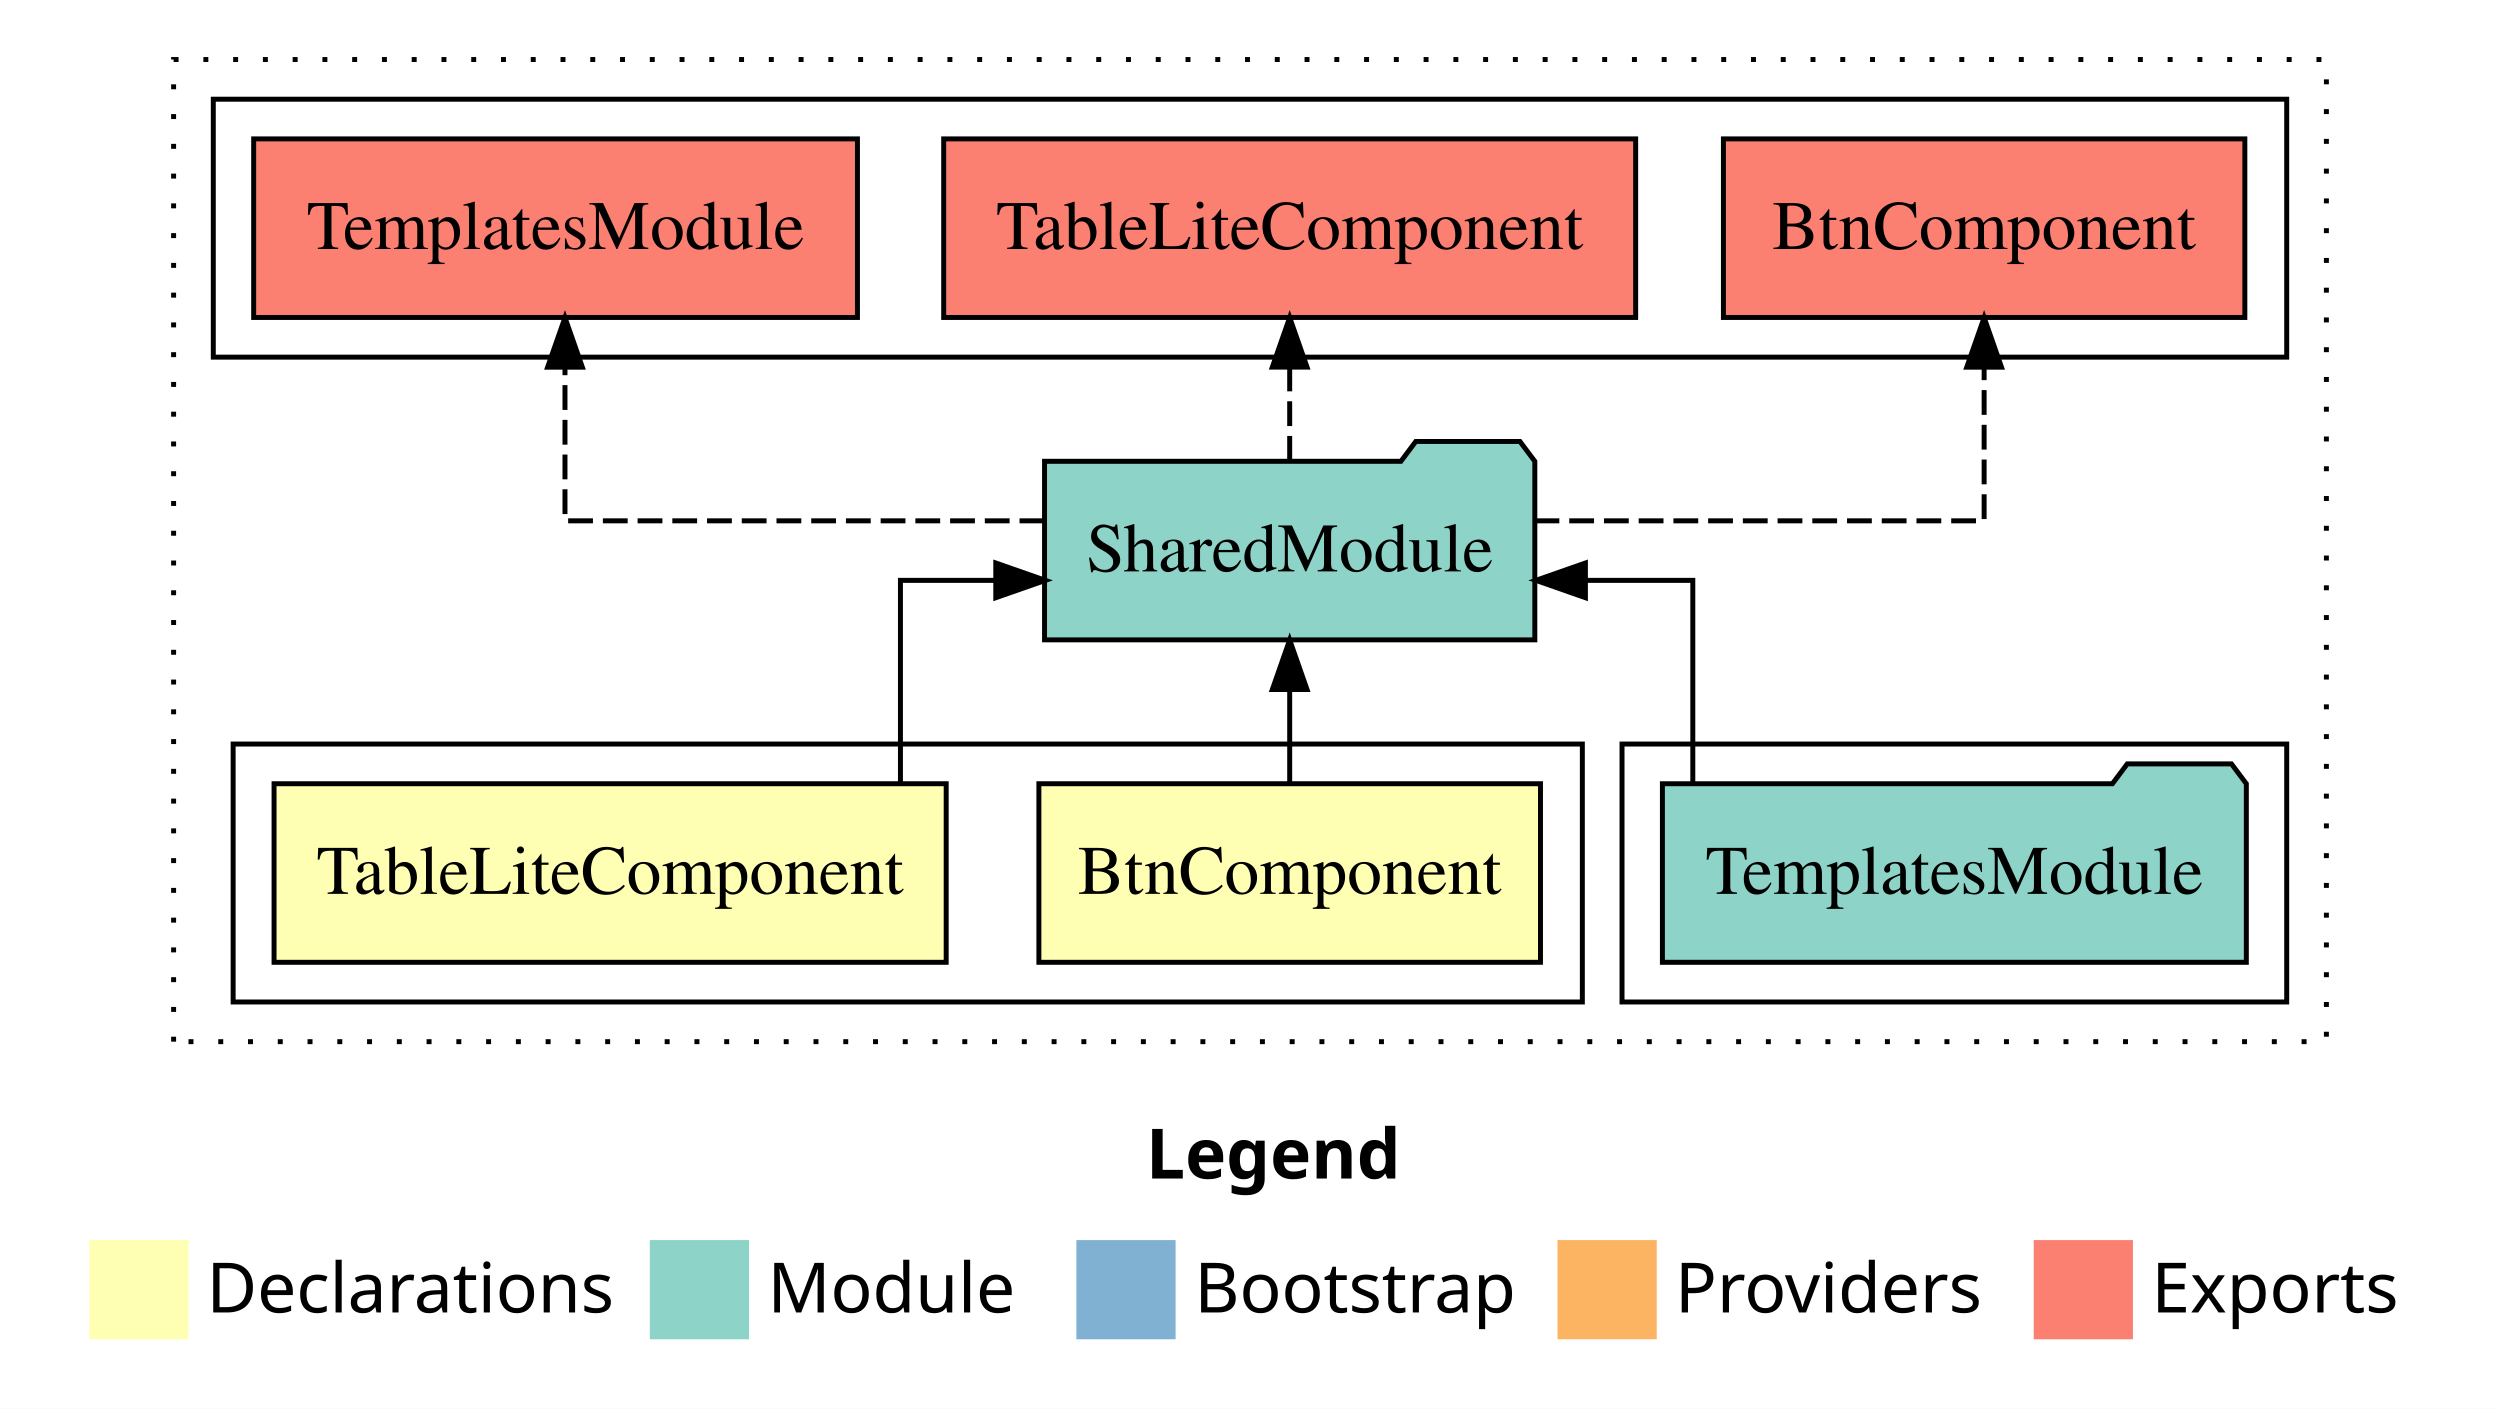
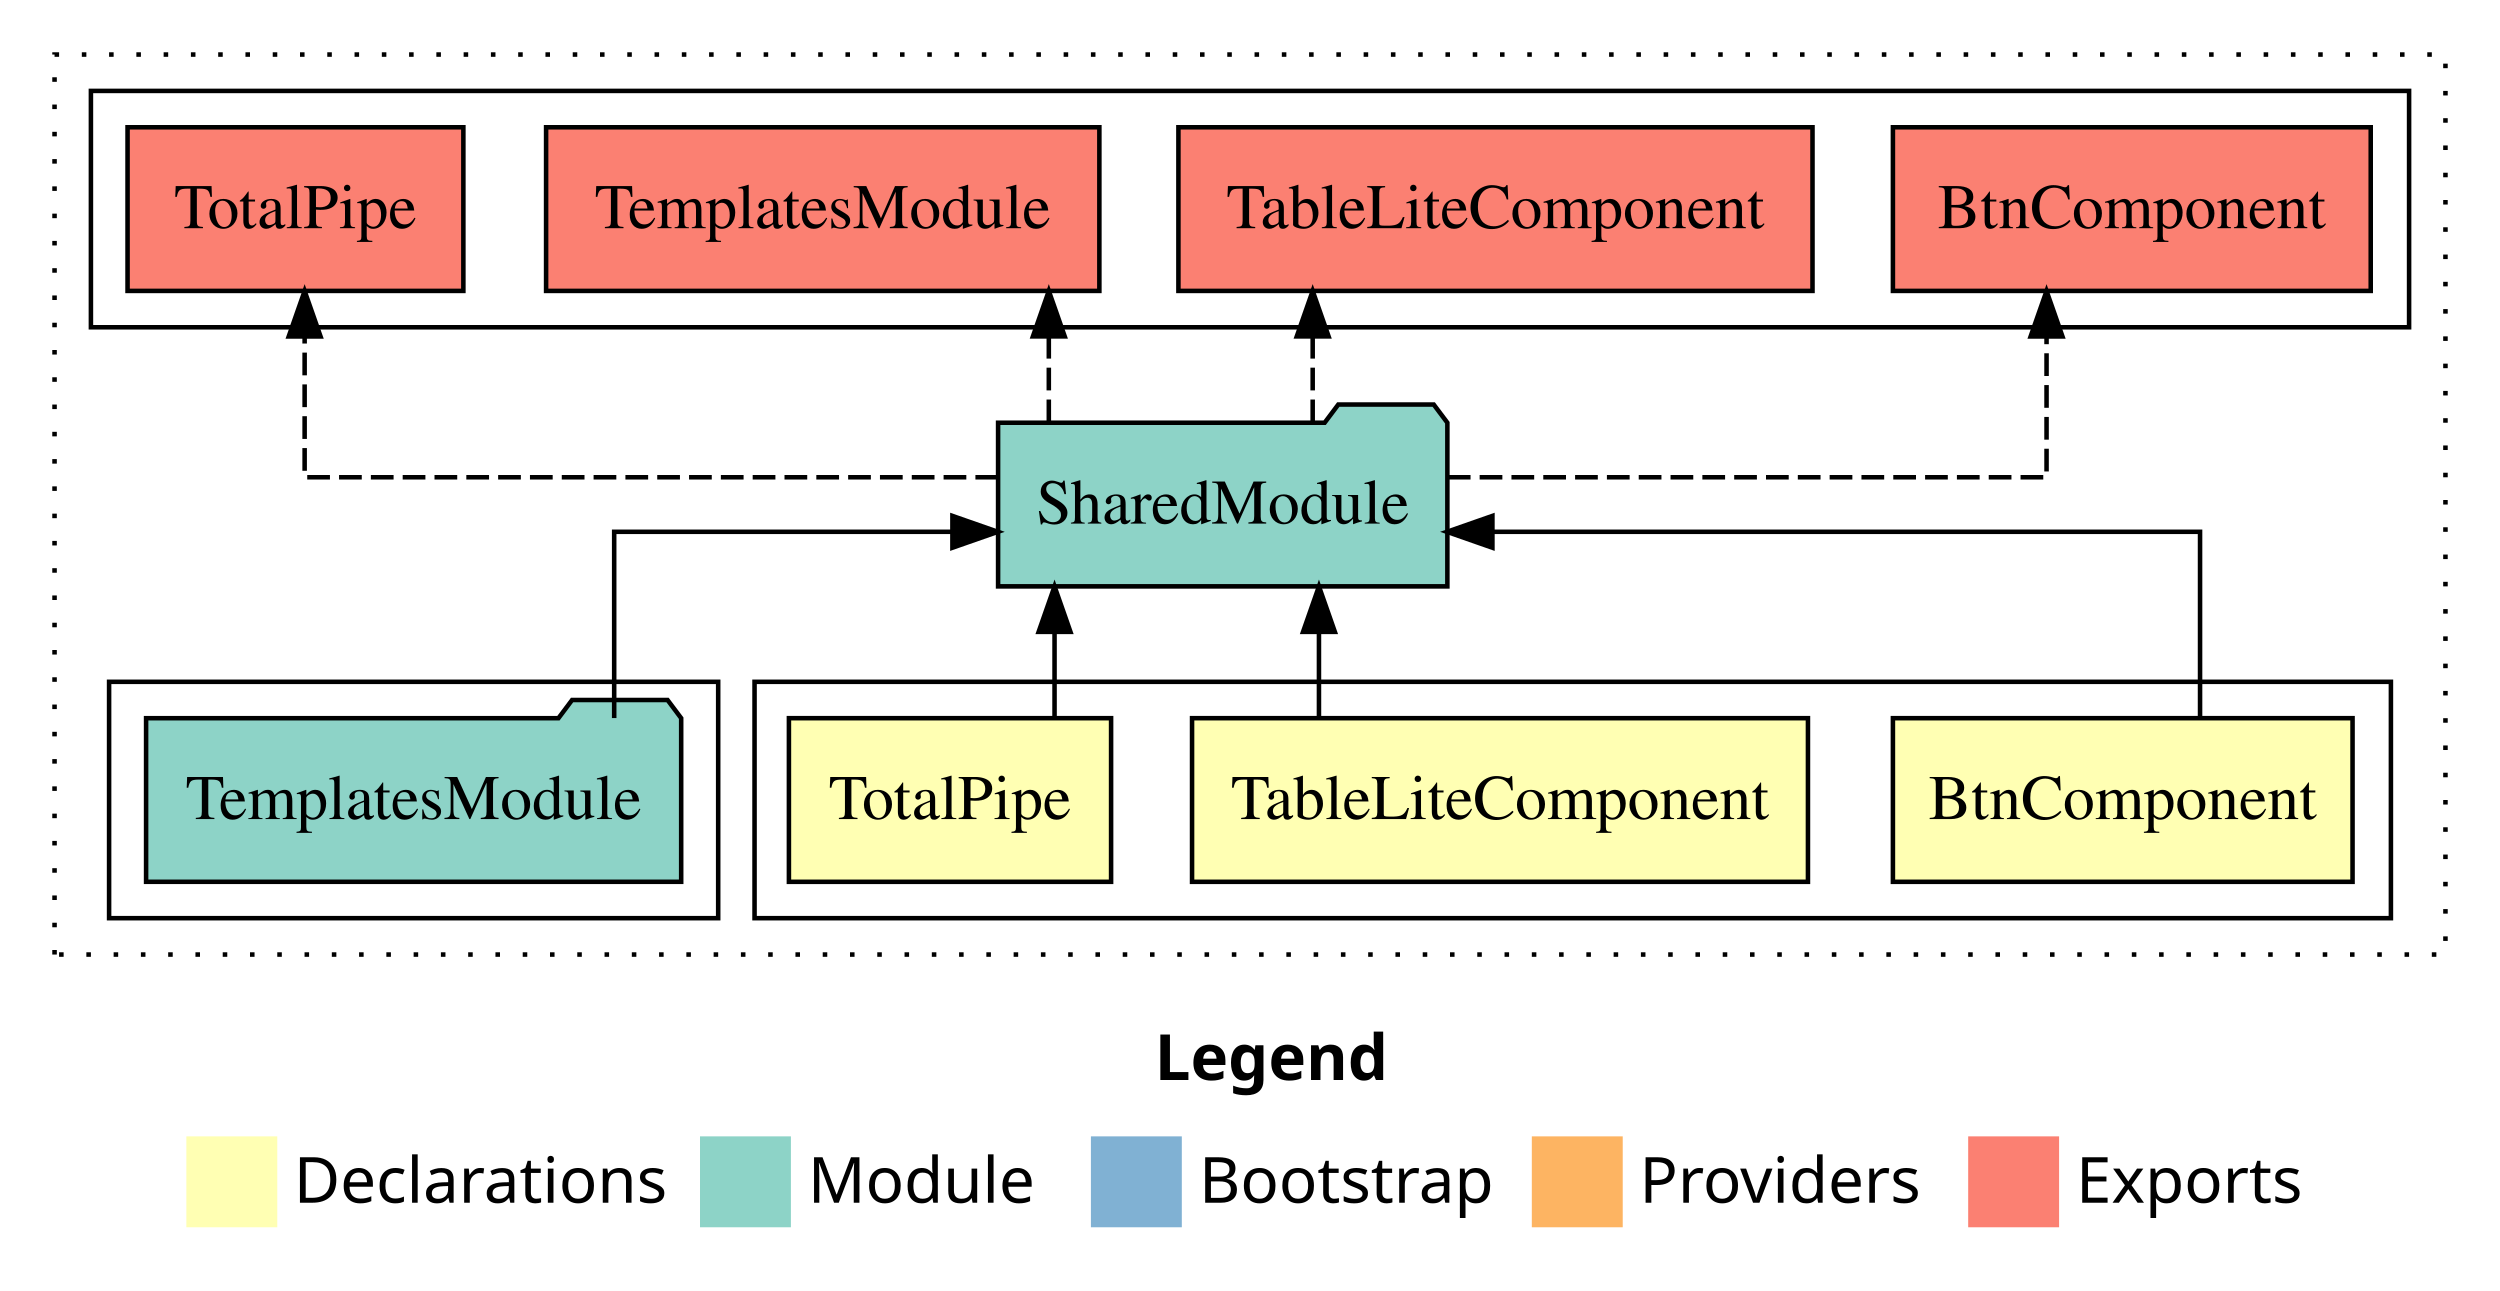
- <svg xmlns="http://www.w3.org/2000/svg" width="504pt" height="284pt" viewBox="0.00 0.00 504.00 284.00">
+ <svg xmlns="http://www.w3.org/2000/svg" width="550pt" height="284pt" viewBox="0.00 0.00 550.00 284.00">
  <g id="graph0" class="graph" transform="scale(1 1) rotate(0) translate(4 280)">
-     <polygon fill="white" stroke="transparent" points="-4,4 -4,-280 500,-280 500,4 -4,4" />
-     <text text-anchor="start" x="227.01" y="-42.4" font-family="sans-serif" font-weight="bold" font-size="14.00">Legend</text>
-     <polygon fill="#ffffb3" stroke="transparent" points="14,-10 14,-30 34,-30 34,-10 14,-10" />
-     <text text-anchor="start" x="37.63" y="-15.4" font-family="sans-serif" font-size="14.00">  Declarations</text>
-     <polygon fill="#8dd3c7" stroke="transparent" points="127,-10 127,-30 147,-30 147,-10 127,-10" />
-     <text text-anchor="start" x="150.73" y="-15.4" font-family="sans-serif" font-size="14.00">  Module</text>
-     <polygon fill="#80b1d3" stroke="transparent" points="213,-10 213,-30 233,-30 233,-10 213,-10" />
-     <text text-anchor="start" x="236.78" y="-15.4" font-family="sans-serif" font-size="14.00">  Bootstrap</text>
-     <polygon fill="#fdb462" stroke="transparent" points="310,-10 310,-30 330,-30 330,-10 310,-10" />
-     <text text-anchor="start" x="333.67" y="-15.4" font-family="sans-serif" font-size="14.00">  Providers</text>
-     <polygon fill="#fb8072" stroke="transparent" points="406,-10 406,-30 426,-30 426,-10 406,-10" />
-     <text text-anchor="start" x="429.73" y="-15.4" font-family="sans-serif" font-size="14.00">  Exports</text>
+     <polygon fill="white" stroke="transparent" points="-4,4 -4,-280 546,-280 546,4 -4,4" />
+     <text text-anchor="start" x="250.01" y="-42.4" font-family="sans-serif" font-weight="bold" font-size="14.00">Legend</text>
+     <polygon fill="#ffffb3" stroke="transparent" points="37,-10 37,-30 57,-30 57,-10 37,-10" />
+     <text text-anchor="start" x="60.63" y="-15.4" font-family="sans-serif" font-size="14.00">  Declarations</text>
+     <polygon fill="#8dd3c7" stroke="transparent" points="150,-10 150,-30 170,-30 170,-10 150,-10" />
+     <text text-anchor="start" x="173.73" y="-15.4" font-family="sans-serif" font-size="14.00">  Module</text>
+     <polygon fill="#80b1d3" stroke="transparent" points="236,-10 236,-30 256,-30 256,-10 236,-10" />
+     <text text-anchor="start" x="259.78" y="-15.4" font-family="sans-serif" font-size="14.00">  Bootstrap</text>
+     <polygon fill="#fdb462" stroke="transparent" points="333,-10 333,-30 353,-30 353,-10 333,-10" />
+     <text text-anchor="start" x="356.67" y="-15.4" font-family="sans-serif" font-size="14.00">  Providers</text>
+     <polygon fill="#fb8072" stroke="transparent" points="429,-10 429,-30 449,-30 449,-10 429,-10" />
+     <text text-anchor="start" x="452.73" y="-15.4" font-family="sans-serif" font-size="14.00">  Exports</text>
    <g id="clust1" class="cluster">
-       <polygon fill="none" stroke="black" stroke-dasharray="1,5" points="31,-70 31,-268 465,-268 465,-70 31,-70" />
+       <polygon fill="none" stroke="black" stroke-dasharray="1,5" points="8,-70 8,-268 534,-268 534,-70 8,-70" />
+     </g>
+     <g id="clust7" class="cluster">
+       <polygon fill="none" stroke="black" points="16,-208 16,-260 526,-260 526,-208 16,-208" />
+     </g>
+     <g id="clust2" class="cluster">
+       <polygon fill="none" stroke="black" points="162,-78 162,-130 522,-130 522,-78 162,-78" />
    </g>
    <g id="clust6" class="cluster">
-       <polygon fill="none" stroke="black" points="39,-208 39,-260 457,-260 457,-208 39,-208" />
-     </g>
-     <g id="clust5" class="cluster">
-       <polygon fill="none" stroke="black" points="323,-78 323,-130 457,-130 457,-78 323,-78" />
-     </g>
-     <g id="clust2" class="cluster">
-       <polygon fill="none" stroke="black" points="43,-78 43,-130 315,-130 315,-78 43,-78" />
+       <polygon fill="none" stroke="black" points="20,-78 20,-130 154,-130 154,-78 20,-78" />
    </g>
    <g id="node1" class="node">
-       <polygon fill="#ffffb3" stroke="black" points="306.56,-122 205.44,-122 205.44,-86 306.56,-86 306.56,-122" />
-       <text text-anchor="middle" x="256" y="-99.8" font-family="Times,serif" font-size="14.00">BtnComponent</text>
+       <polygon fill="#ffffb3" stroke="black" points="513.56,-122 412.44,-122 412.44,-86 513.56,-86 513.56,-122" />
+       <text text-anchor="middle" x="463" y="-99.8" font-family="Times,serif" font-size="14.00">BtnComponent</text>
+     </g>
+     <g id="node4" class="node">
+       <polygon fill="#8dd3c7" stroke="black" points="314.42,-187 311.42,-191 290.42,-191 287.42,-187 215.58,-187 215.58,-151 314.42,-151 314.42,-187" />
+       <text text-anchor="middle" x="265" y="-164.8" font-family="Times,serif" font-size="14.00">SharedModule</text>
+     </g>
+     <g id="edge1" class="edge">
+       <path fill="none" stroke="black" d="M480.01,-122.02C480.01,-139.37 480.01,-163 480.01,-163 480.01,-163 324.33,-163 324.33,-163" />
+       <polygon fill="black" stroke="black" points="324.33,-159.5 314.33,-163 324.33,-166.5 324.33,-159.5" />
+     </g>
+     <g id="node2" class="node">
+       <polygon fill="#ffffb3" stroke="black" points="393.75,-122 258.25,-122 258.25,-86 393.75,-86 393.75,-122" />
+       <text text-anchor="middle" x="326" y="-99.8" font-family="Times,serif" font-size="14.00">TableLiteComponent</text>
+     </g>
+     <g id="edge2" class="edge">
+       <path fill="none" stroke="black" d="M286.17,-122.11C286.17,-122.11 286.17,-140.99 286.17,-140.99" />
+       <polygon fill="black" stroke="black" points="282.67,-140.99 286.17,-150.99 289.67,-140.99 282.67,-140.99" />
    </g>
    <g id="node3" class="node">
-       <polygon fill="#8dd3c7" stroke="black" points="305.42,-187 302.42,-191 281.42,-191 278.42,-187 206.58,-187 206.58,-151 305.42,-151 305.42,-187" />
-       <text text-anchor="middle" x="256" y="-164.8" font-family="Times,serif" font-size="14.00">SharedModule</text>
+       <polygon fill="#ffffb3" stroke="black" points="240.44,-122 169.56,-122 169.56,-86 240.44,-86 240.44,-122" />
+       <text text-anchor="middle" x="205" y="-99.8" font-family="Times,serif" font-size="14.00">TotalPipe</text>
    </g>
-     <g id="edge1" class="edge">
-       <path fill="none" stroke="black" d="M256,-122.11C256,-122.11 256,-140.99 256,-140.99" />
-       <polygon fill="black" stroke="black" points="252.5,-140.99 256,-150.99 259.5,-140.99 252.5,-140.99" />
+     <g id="edge3" class="edge">
+       <path fill="none" stroke="black" d="M228,-122.11C228,-122.11 228,-140.99 228,-140.99" />
+       <polygon fill="black" stroke="black" points="224.5,-140.99 228,-150.99 231.5,-140.99 224.5,-140.99" />
    </g>
-     <g id="node2" class="node">
-       <polygon fill="#ffffb3" stroke="black" points="186.75,-122 51.25,-122 51.25,-86 186.75,-86 186.75,-122" />
-       <text text-anchor="middle" x="119" y="-99.8" font-family="Times,serif" font-size="14.00">TableLiteComponent</text>
+     <g id="node6" class="node">
+       <polygon fill="#fb8072" stroke="black" points="517.56,-252 412.44,-252 412.44,-216 517.56,-216 517.56,-252" />
+       <text text-anchor="middle" x="465" y="-229.8" font-family="Times,serif" font-size="14.00">BtnComponent </text>
    </g>
-     <g id="edge2" class="edge">
-       <path fill="none" stroke="black" d="M177.53,-122.02C177.53,-139.37 177.53,-163 177.53,-163 177.53,-163 196.75,-163 196.75,-163" />
-       <polygon fill="black" stroke="black" points="196.75,-166.5 206.75,-163 196.75,-159.5 196.75,-166.5" />
+     <g id="edge5" class="edge">
+       <path fill="none" stroke="black" stroke-dasharray="5,2" d="M314.52,-175C368.19,-175 446.24,-175 446.24,-175 446.24,-175 446.24,-205.98 446.24,-205.98" />
+       <polygon fill="black" stroke="black" points="442.74,-205.98 446.24,-215.98 449.74,-205.98 442.74,-205.98" />
+     </g>
+     <g id="node7" class="node">
+       <polygon fill="#fb8072" stroke="black" points="394.75,-252 255.25,-252 255.25,-216 394.75,-216 394.75,-252" />
+       <text text-anchor="middle" x="325" y="-229.8" font-family="Times,serif" font-size="14.00">TableLiteComponent </text>
+     </g>
+     <g id="edge6" class="edge">
+       <path fill="none" stroke="black" stroke-dasharray="5,2" d="M284.79,-187.11C284.79,-187.11 284.79,-205.99 284.79,-205.99" />
+       <polygon fill="black" stroke="black" points="281.29,-205.99 284.79,-215.99 288.29,-205.99 281.29,-205.99" />
+     </g>
+     <g id="node8" class="node">
+       <polygon fill="#fb8072" stroke="black" points="237.86,-252 116.14,-252 116.14,-216 237.86,-216 237.86,-252" />
+       <text text-anchor="middle" x="177" y="-229.8" font-family="Times,serif" font-size="14.00">TemplatesModule </text>
+     </g>
+     <g id="edge7" class="edge">
+       <path fill="none" stroke="black" stroke-dasharray="5,2" d="M226.74,-187.11C226.74,-187.11 226.74,-205.99 226.74,-205.99" />
+       <polygon fill="black" stroke="black" points="223.24,-205.99 226.74,-215.99 230.24,-205.99 223.24,-205.99" />
+     </g>
+     <g id="node9" class="node">
+       <polygon fill="#fb8072" stroke="black" points="97.94,-252 24.06,-252 24.06,-216 97.94,-216 97.94,-252" />
+       <text text-anchor="middle" x="61" y="-229.8" font-family="Times,serif" font-size="14.00">TotalPipe </text>
+     </g>
+     <g id="edge8" class="edge">
+       <path fill="none" stroke="black" stroke-dasharray="5,2" d="M215.59,-175C155.79,-175 63.02,-175 63.02,-175 63.02,-175 63.02,-205.98 63.02,-205.98" />
+       <polygon fill="black" stroke="black" points="59.52,-205.98 63.02,-215.98 66.52,-205.98 59.52,-205.98" />
    </g>
    <g id="node5" class="node">
-       <polygon fill="#fb8072" stroke="black" points="448.56,-252 343.44,-252 343.44,-216 448.56,-216 448.56,-252" />
-       <text text-anchor="middle" x="396" y="-229.8" font-family="Times,serif" font-size="14.00">BtnComponent </text>
+       <polygon fill="#8dd3c7" stroke="black" points="145.86,-122 142.86,-126 121.86,-126 118.86,-122 28.14,-122 28.14,-86 145.86,-86 145.86,-122" />
+       <text text-anchor="middle" x="87" y="-99.8" font-family="Times,serif" font-size="14.00">TemplatesModule</text>
    </g>
    <g id="edge4" class="edge">
-       <path fill="none" stroke="black" stroke-dasharray="5,2" d="M305.36,-175C345.67,-175 396,-175 396,-175 396,-175 396,-205.98 396,-205.98" />
-       <polygon fill="black" stroke="black" points="392.5,-205.98 396,-215.98 399.5,-205.98 392.5,-205.98" />
-     </g>
-     <g id="node6" class="node">
-       <polygon fill="#fb8072" stroke="black" points="325.75,-252 186.25,-252 186.25,-216 325.75,-216 325.75,-252" />
-       <text text-anchor="middle" x="256" y="-229.8" font-family="Times,serif" font-size="14.00">TableLiteComponent </text>
-     </g>
-     <g id="edge5" class="edge">
-       <path fill="none" stroke="black" stroke-dasharray="5,2" d="M256,-187.11C256,-187.11 256,-205.99 256,-205.99" />
-       <polygon fill="black" stroke="black" points="252.5,-205.99 256,-215.99 259.5,-205.99 252.5,-205.99" />
-     </g>
-     <g id="node7" class="node">
-       <polygon fill="#fb8072" stroke="black" points="168.86,-252 47.14,-252 47.14,-216 168.86,-216 168.86,-252" />
-       <text text-anchor="middle" x="108" y="-229.8" font-family="Times,serif" font-size="14.00">TemplatesModule </text>
-     </g>
-     <g id="edge6" class="edge">
-       <path fill="none" stroke="black" stroke-dasharray="5,2" d="M206.54,-175C164.15,-175 109.9,-175 109.9,-175 109.9,-175 109.9,-205.98 109.9,-205.98" />
-       <polygon fill="black" stroke="black" points="106.4,-205.98 109.9,-215.98 113.4,-205.98 106.4,-205.98" />
-     </g>
-     <g id="node4" class="node">
-       <polygon fill="#8dd3c7" stroke="black" points="448.86,-122 445.86,-126 424.86,-126 421.86,-122 331.14,-122 331.14,-86 448.86,-86 448.86,-122" />
-       <text text-anchor="middle" x="390" y="-99.8" font-family="Times,serif" font-size="14.00">TemplatesModule</text>
-     </g>
-     <g id="edge3" class="edge">
-       <path fill="none" stroke="black" d="M337.27,-122.02C337.27,-139.37 337.27,-163 337.27,-163 337.27,-163 315.62,-163 315.62,-163" />
-       <polygon fill="black" stroke="black" points="315.62,-159.5 305.62,-163 315.62,-166.5 315.62,-159.5" />
+       <path fill="none" stroke="black" d="M131.12,-122.02C131.12,-139.37 131.12,-163 131.12,-163 131.12,-163 205.53,-163 205.53,-163" />
+       <polygon fill="black" stroke="black" points="205.53,-166.5 215.53,-163 205.53,-159.5 205.53,-166.5" />
    </g>
  </g>
</svg>
